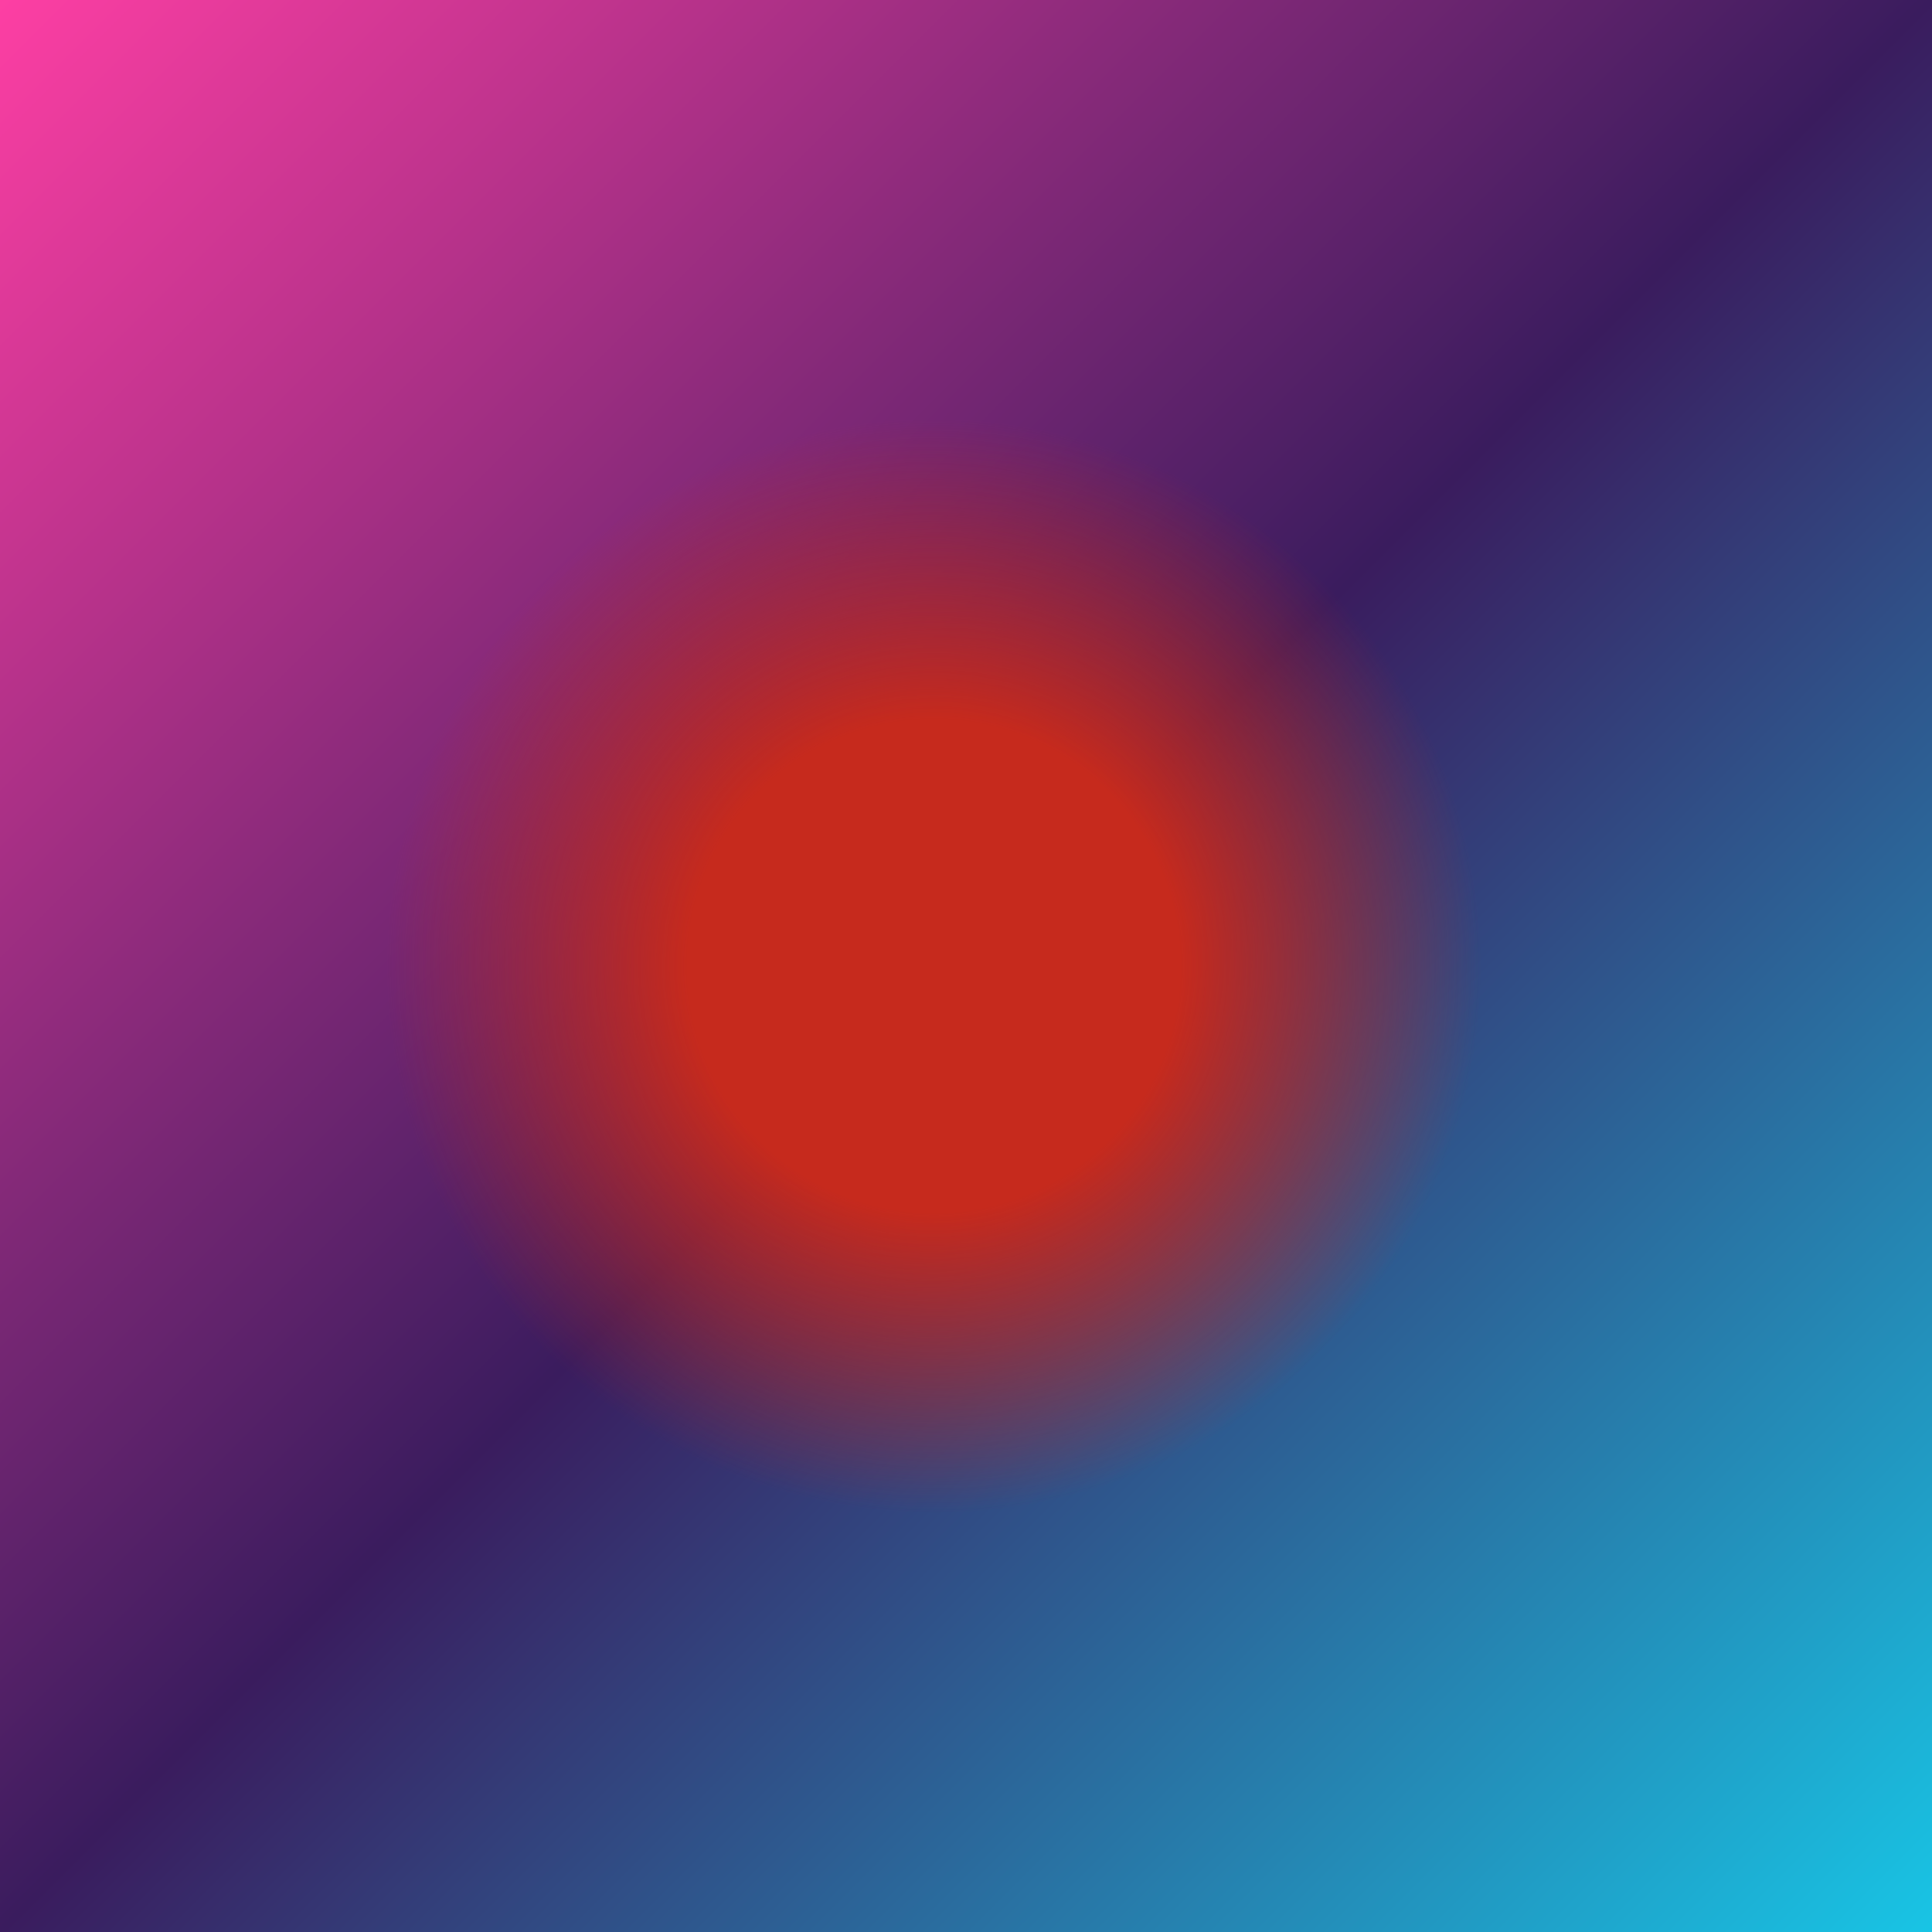
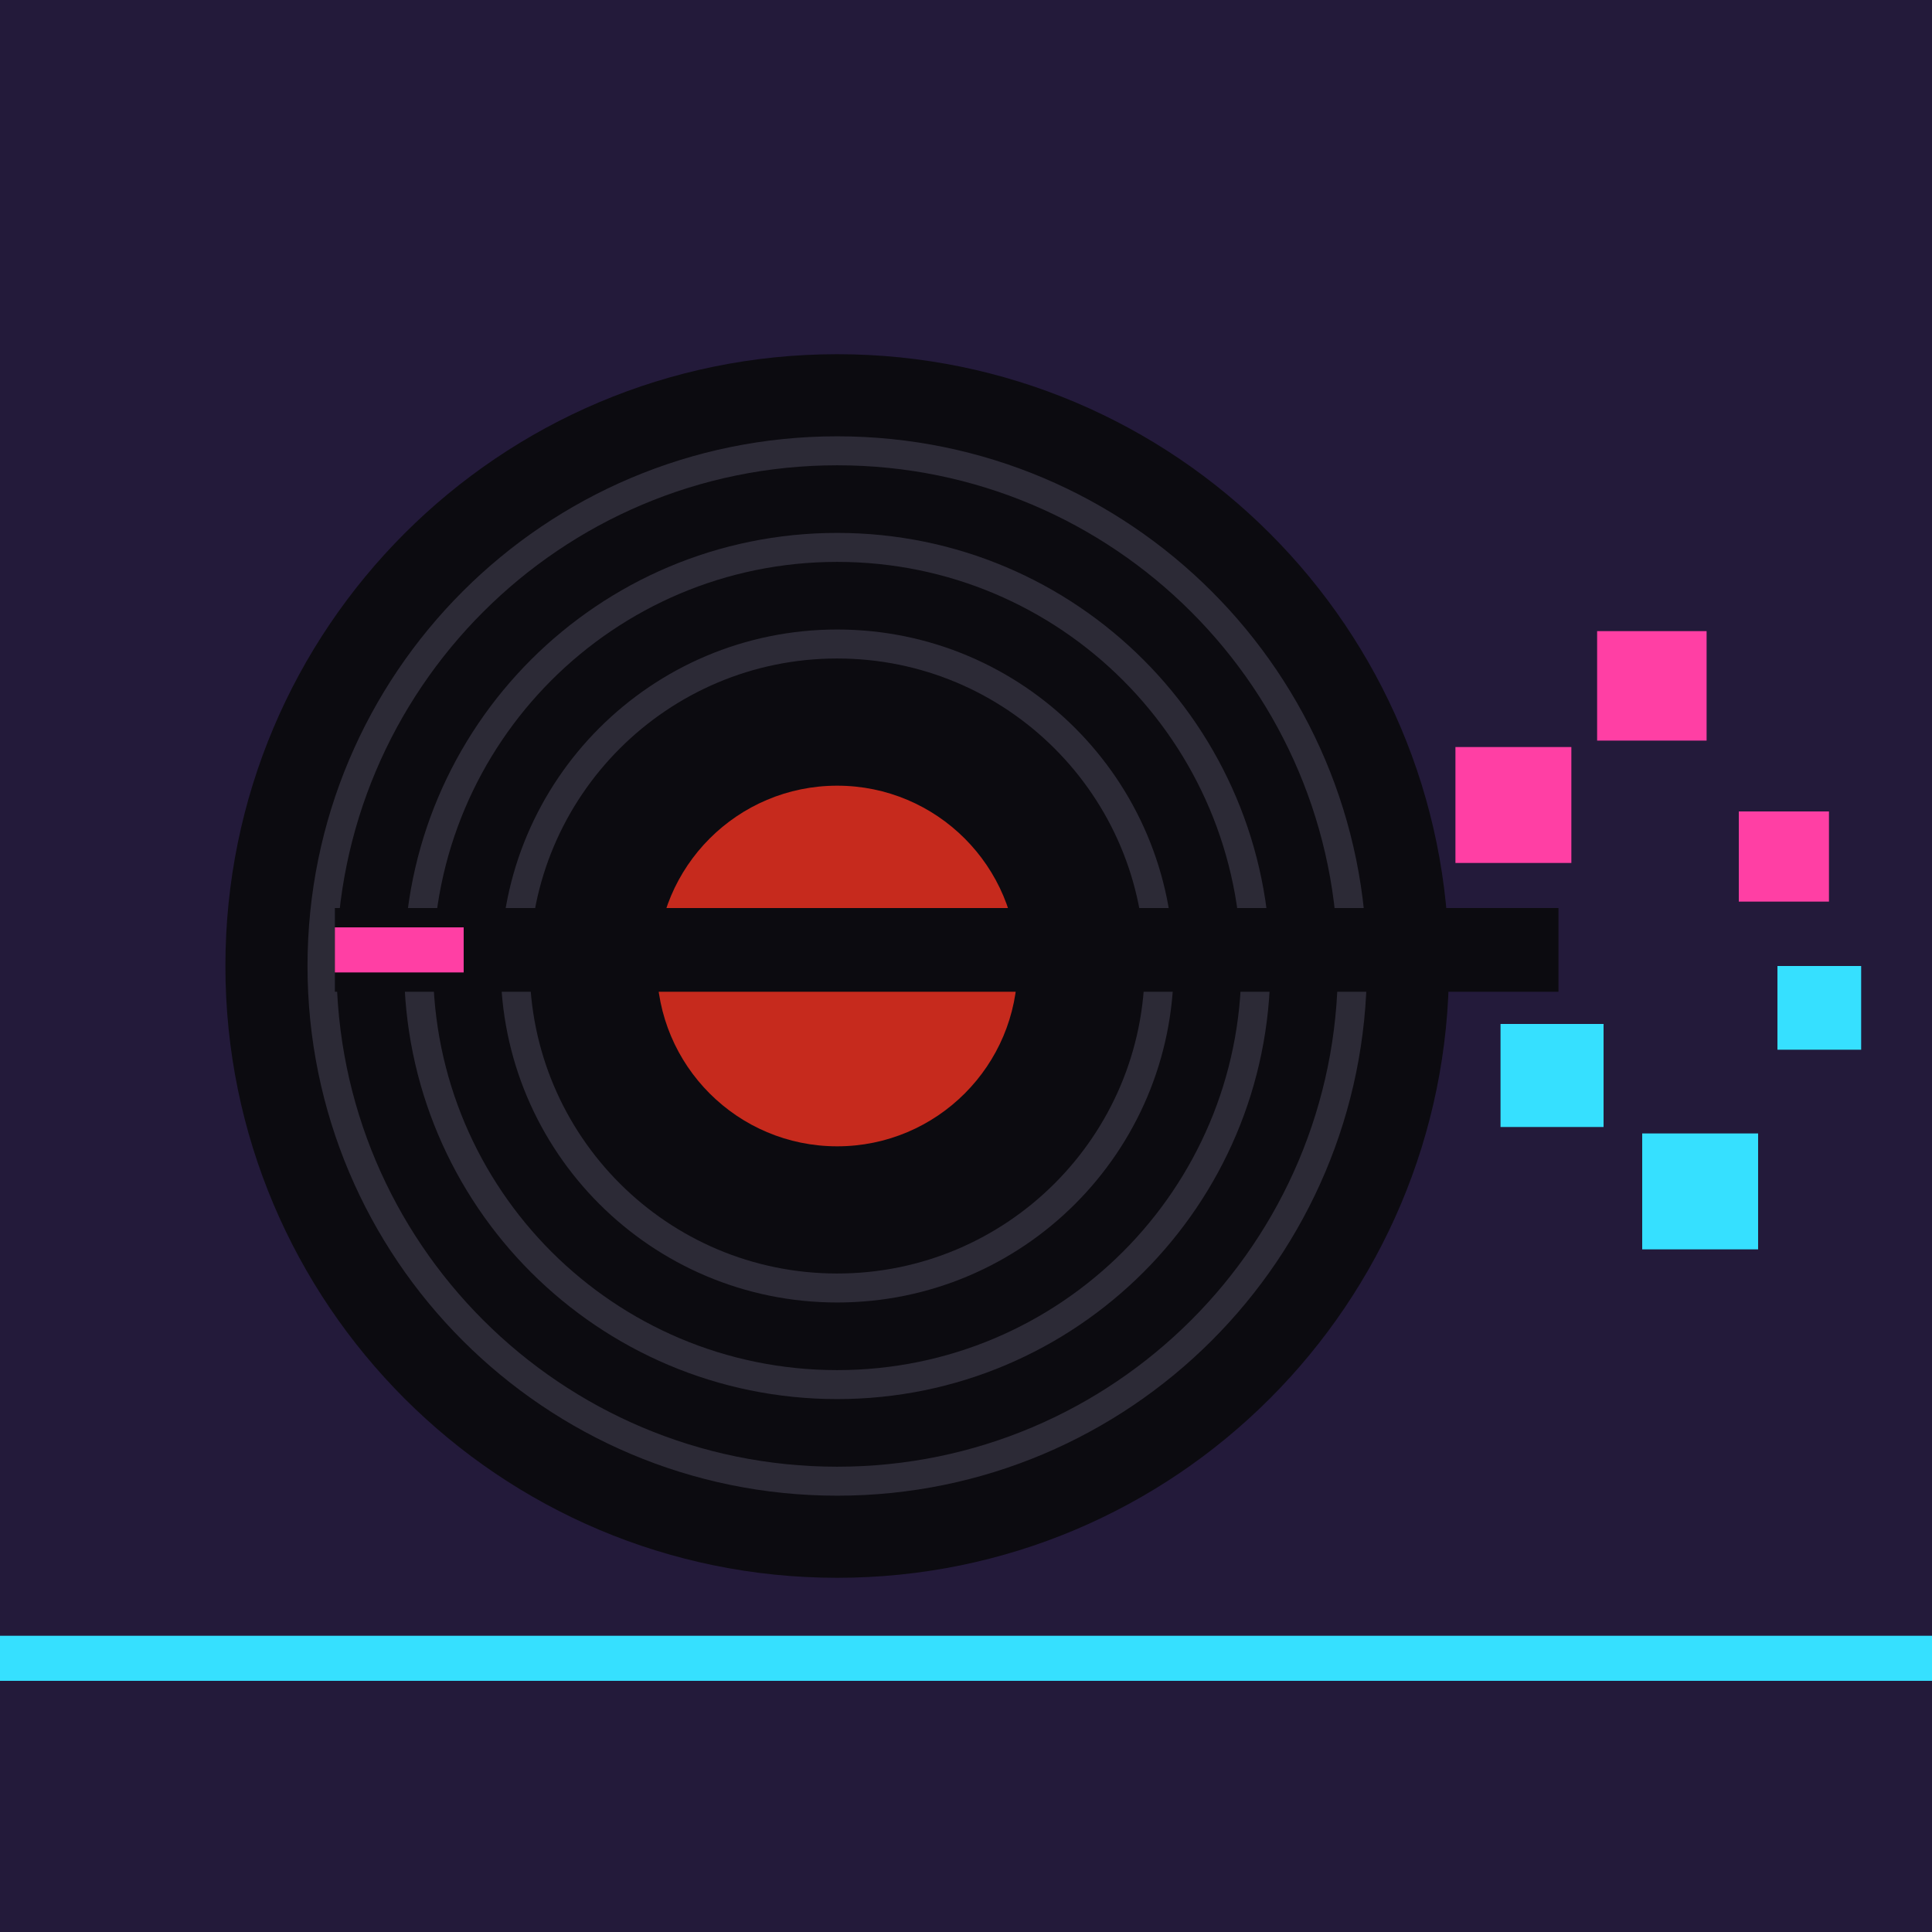
<svg xmlns="http://www.w3.org/2000/svg" viewBox="0 0 600 600">
-   <defs>
-     <linearGradient id="g12" x1="0" y1="0" x2="1" y2="1">
-       <stop offset="0" stop-color="#ff3fa4" />
-       <stop offset="0.5" stop-color="#3a1c5e" />
-       <stop offset="1" stop-color="#18c6e6" />
-     </linearGradient>
-     <radialGradient id="g13" gradientUnits="userSpaceOnUse" cx="290" cy="300" r="170">
-       <stop offset="0" stop-color="#c62a1d" stop-opacity="1" />
-       <stop offset="0.45" stop-color="#c62a1d" stop-opacity="1" />
-       <stop offset="1" stop-color="#c62a1d" stop-opacity="0" />
-     </radialGradient>
-   </defs>
-   <rect width="600" height="600" fill="url(#g12)" />
-   <circle cx="290" cy="300" r="170" fill="url(#g13)" />
+   <rect width="600" height="600" fill="#231a3a" />
+   <rect x="0" y="508" width="600" height="14" fill="#36e0ff" />
+   <circle cx="260" cy="300" r="190" fill="#0c0b10" />
+   <g fill="none" stroke="#2c2a36" stroke-width="9">
+     <circle cx="260" cy="300" r="160" />
+     <circle cx="260" cy="300" r="130" />
+     <circle cx="260" cy="300" r="100" />
+   </g>
+   <circle cx="260" cy="300" r="56" fill="#c62a1d" />
+   <circle cx="260" cy="300" r="7" fill="#ece4d2" />
+   <rect x="70" y="282" width="380" height="26" fill="#0c0b10" transform="translate(34 0)" />
+   <rect x="104" y="288" width="40" height="14" fill="#ff3fa4" />
+   <g fill="#ff3fa4">
+     <rect x="452" y="232" width="36" height="36" />
+     <rect x="496" y="196" width="34" height="34" />
+     <rect x="540" y="252" width="28" height="28" />
+   </g>
+   <g fill="#36e0ff">
+     <rect x="466" y="318" width="32" height="32" />
+     <rect x="510" y="352" width="36" height="36" />
+     <rect x="552" y="300" width="26" height="26" />
+   </g>
</svg>
